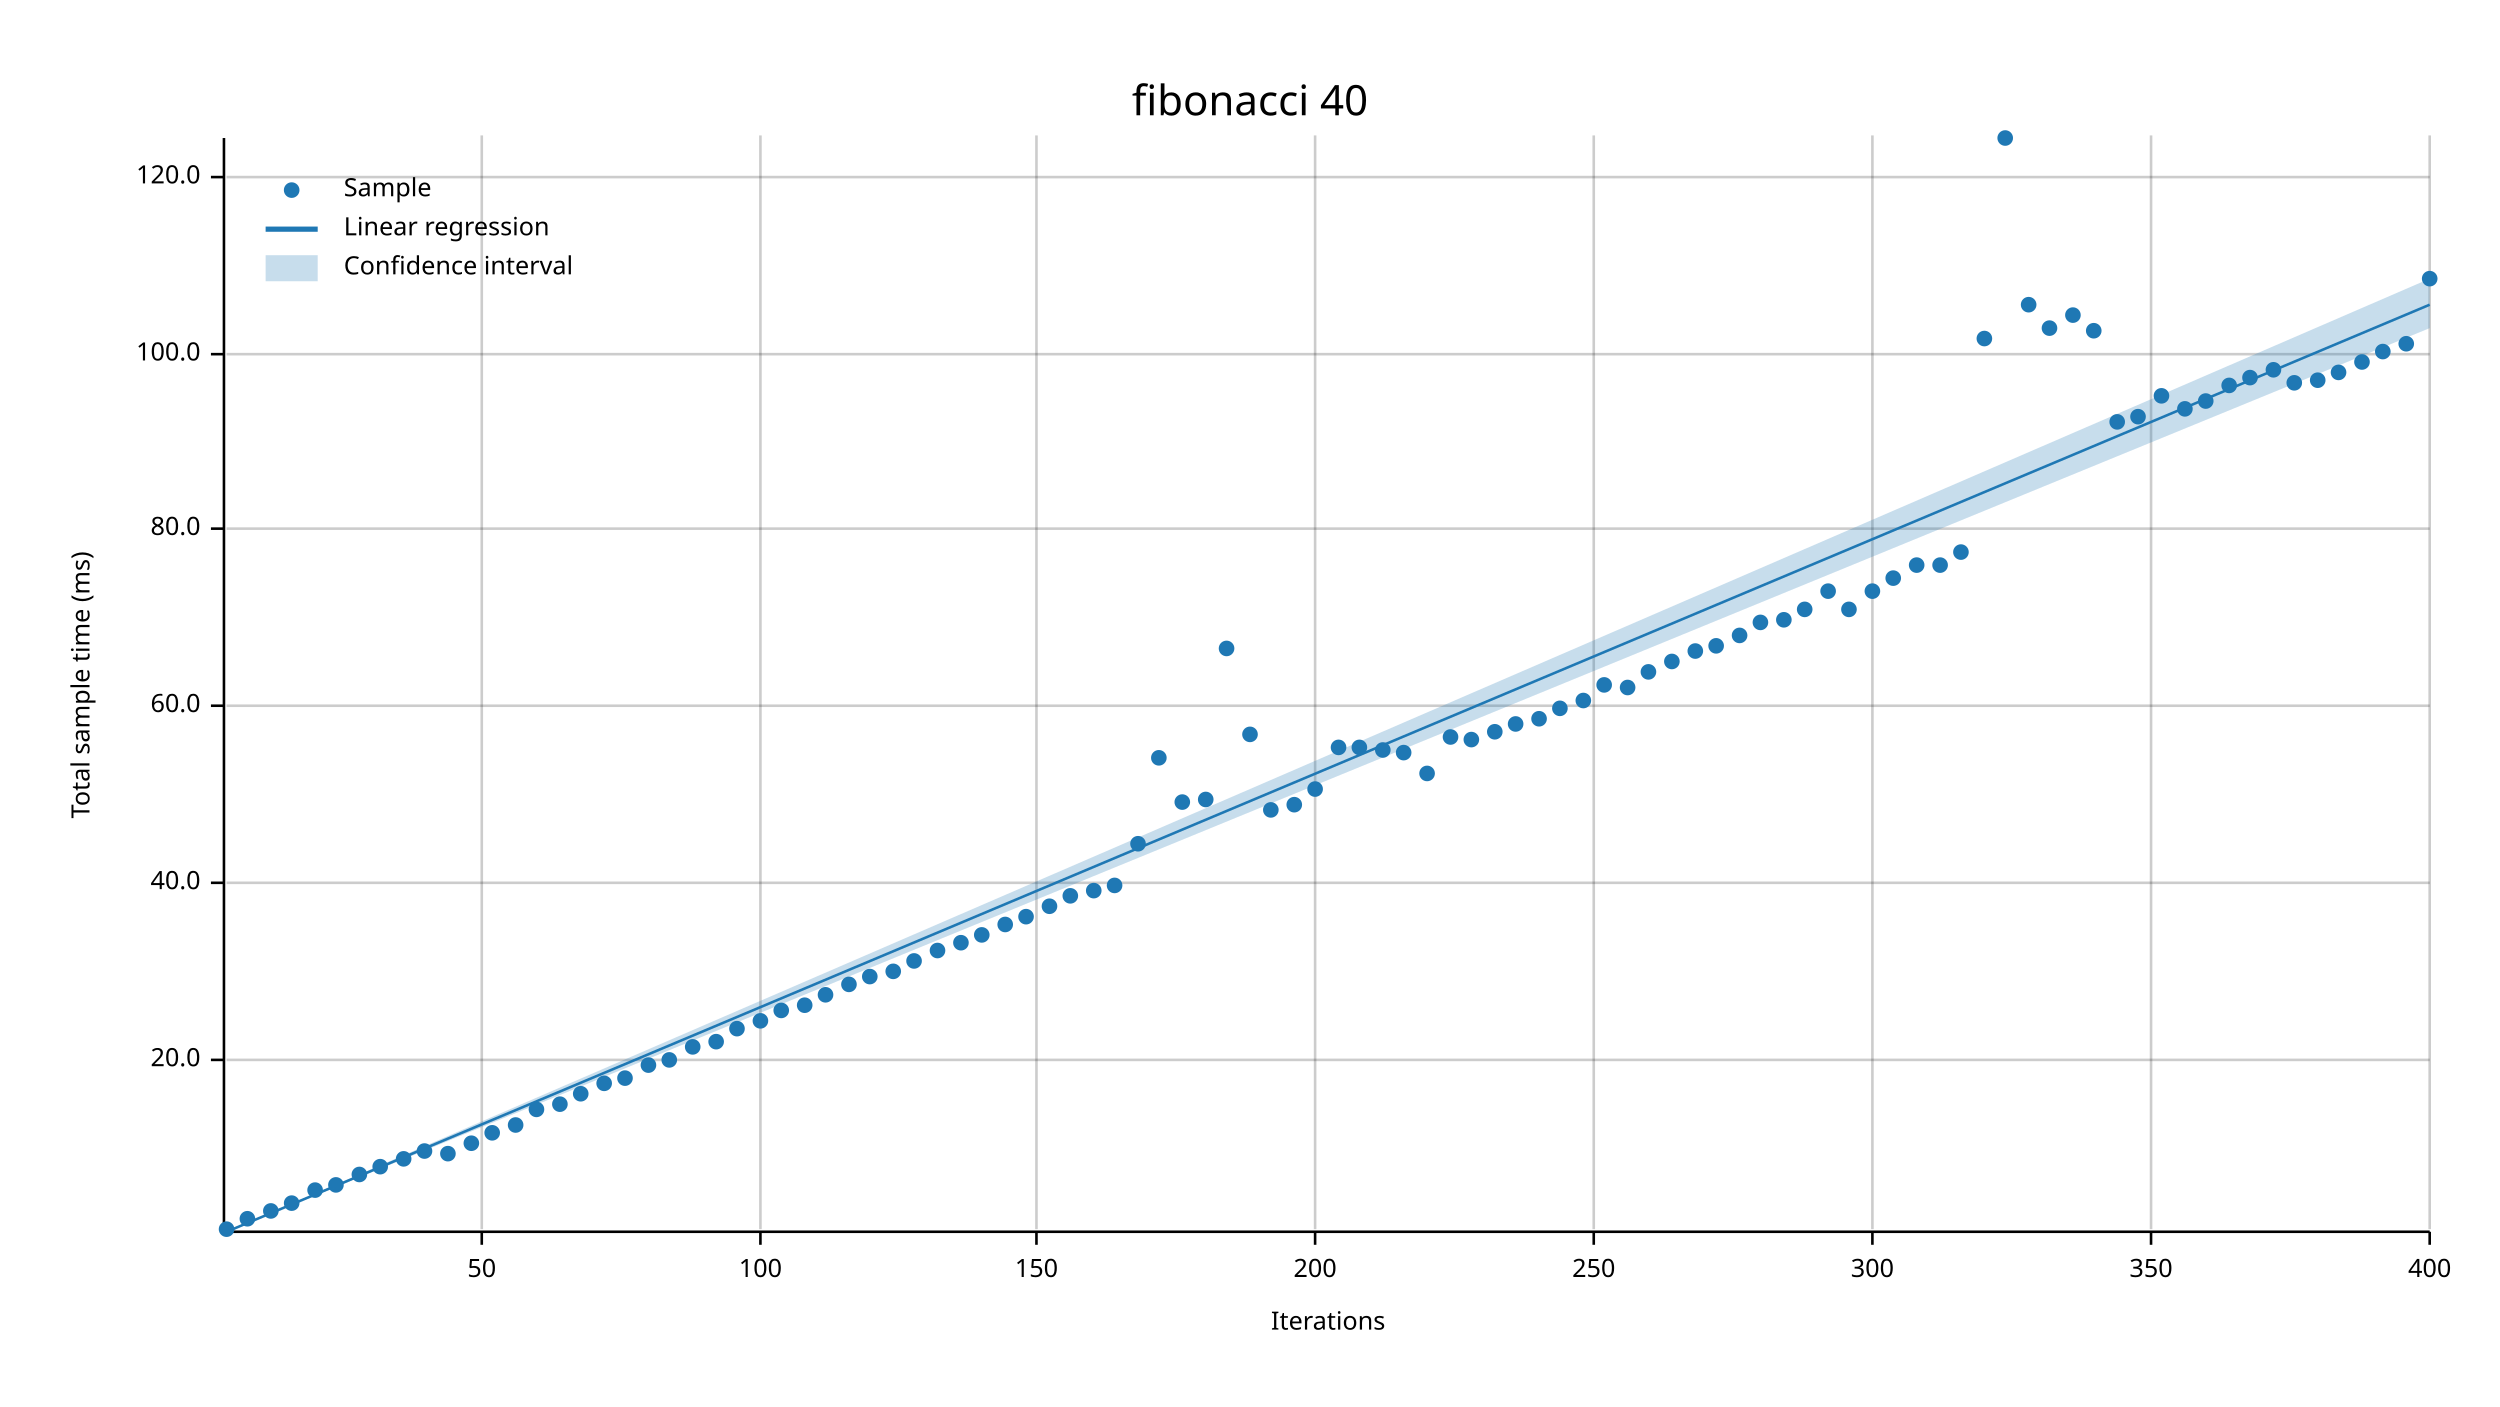
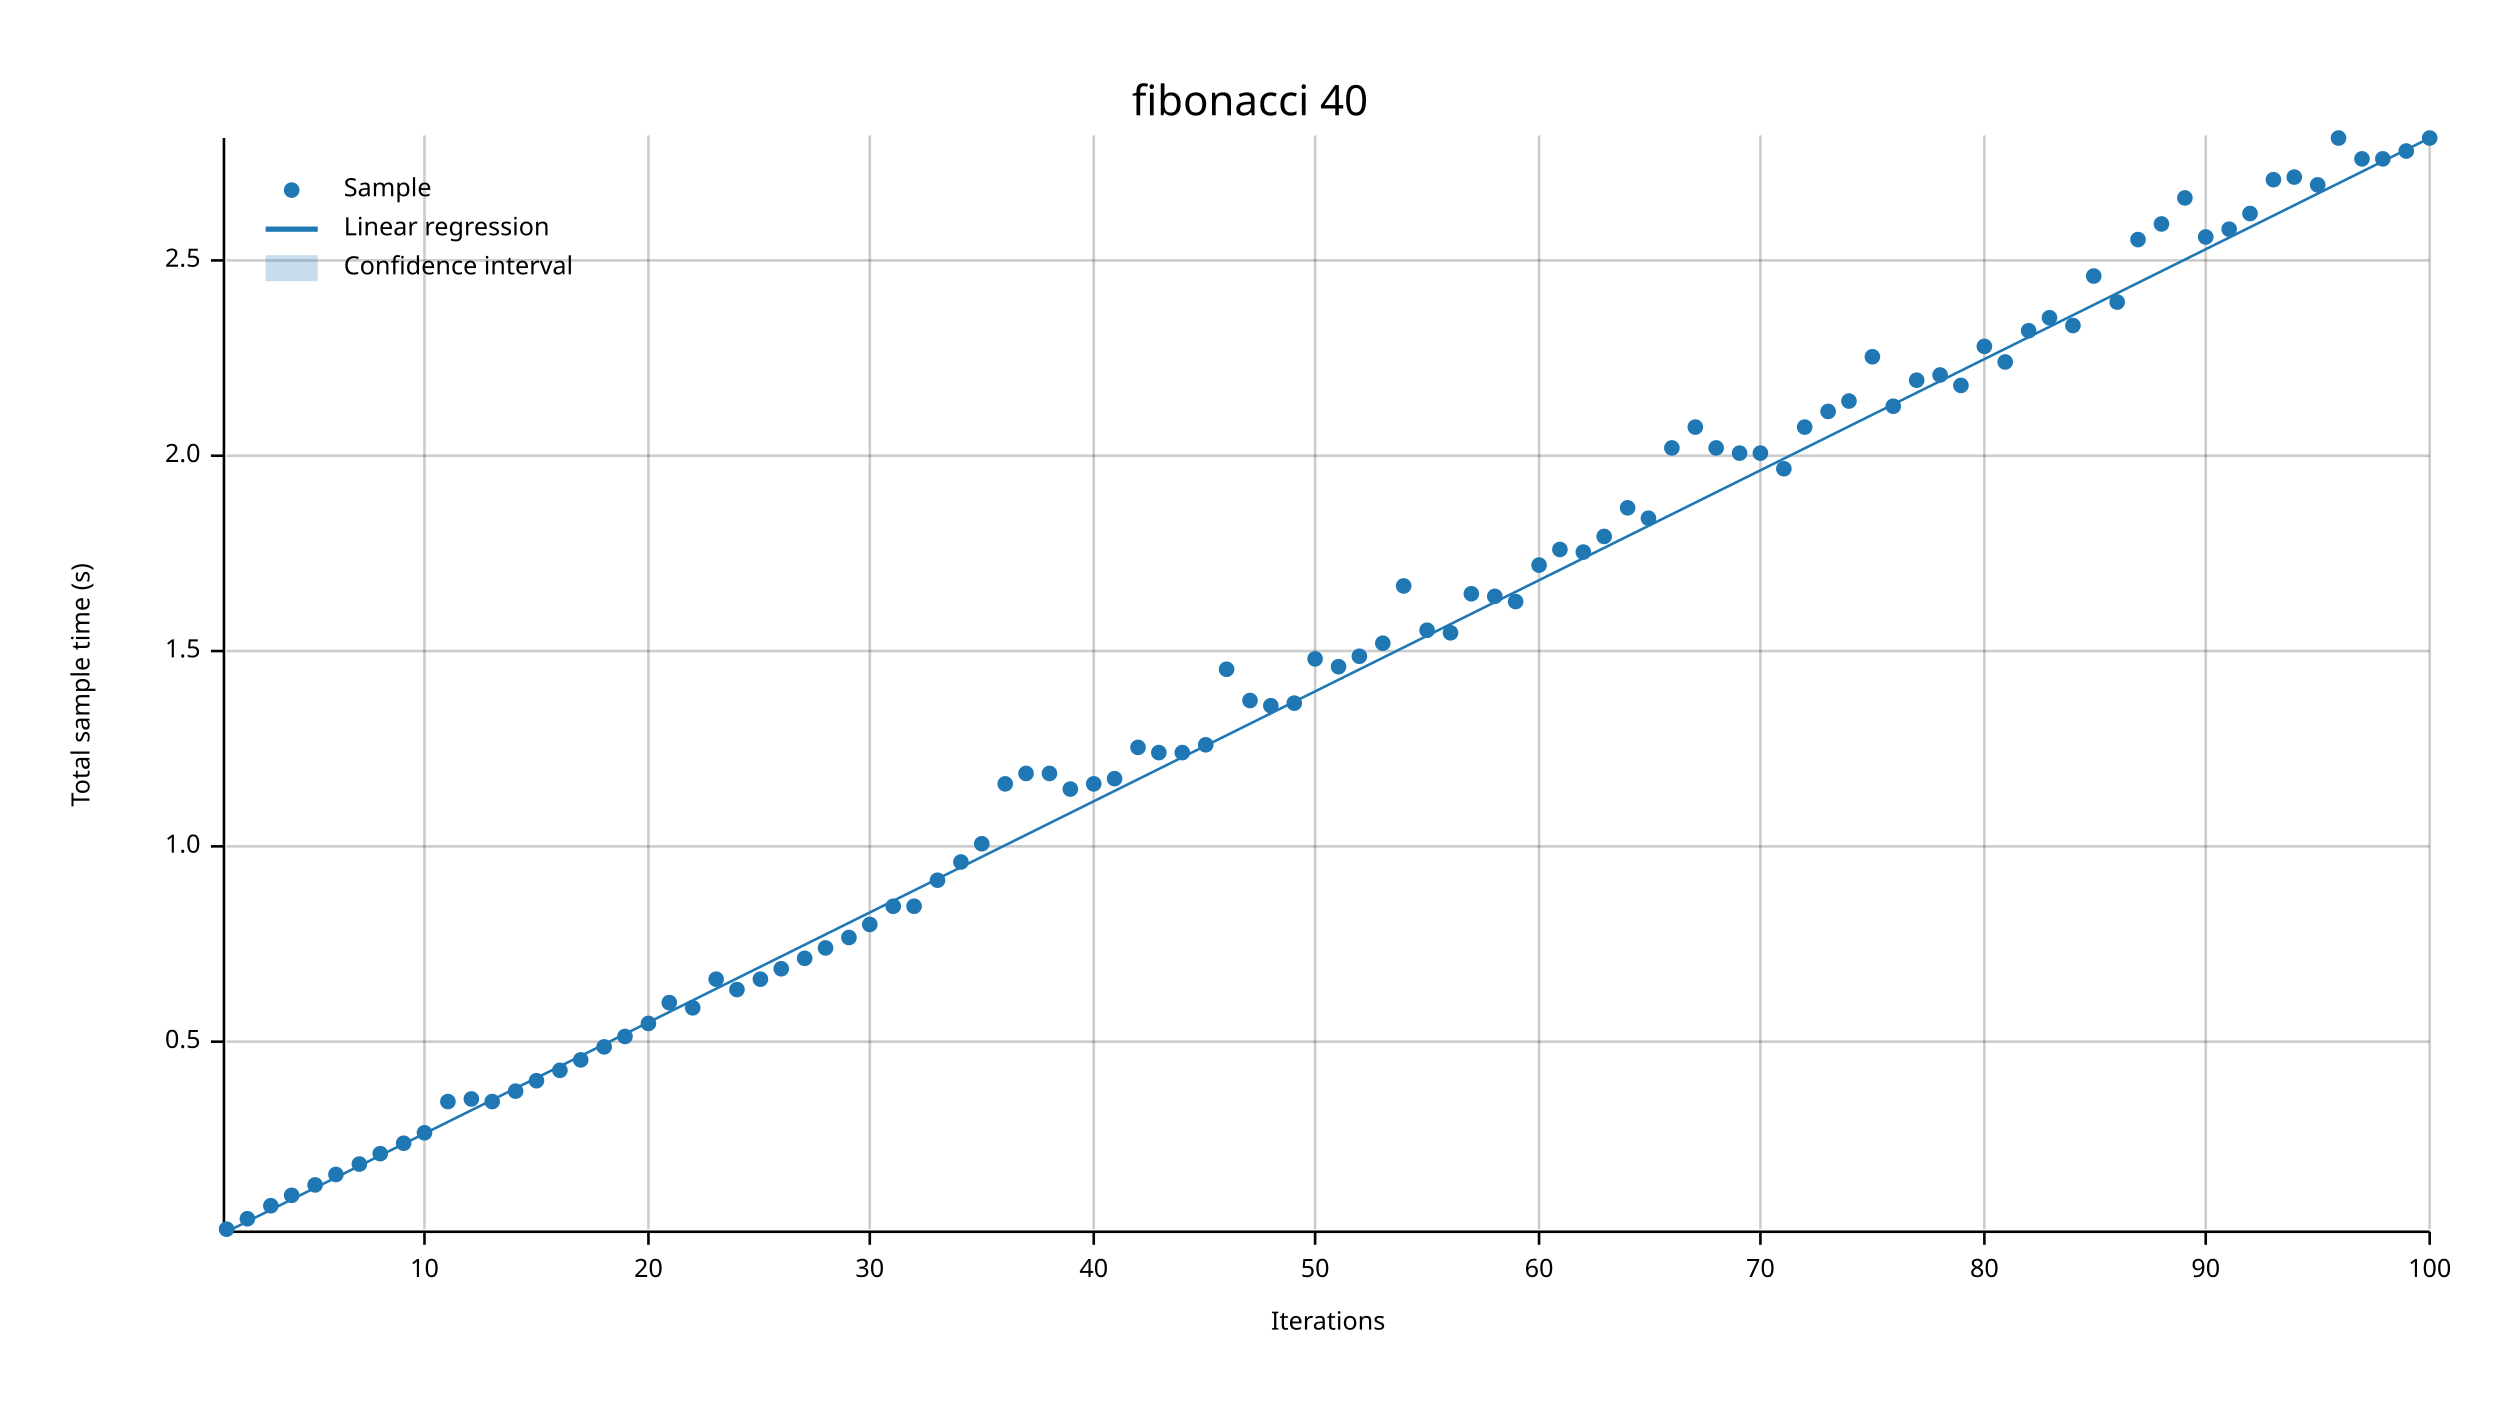
<svg xmlns="http://www.w3.org/2000/svg" width="960" height="540">
  <text x="480" y="32" dy="0.76em" text-anchor="middle" font-family="sans-serif" font-size="16.129" opacity="1" fill="#000000">
fibonacci 40
</text>
  <text x="27" y="263" dy="0.76em" text-anchor="middle" font-family="sans-serif" font-size="9.677" opacity="1" fill="#000000" transform="rotate(270, 27, 263)">
- Total sample time (ms)
+ Total sample time (s)
</text>
  <text x="510" y="513" dy="-0.5ex" text-anchor="middle" font-family="sans-serif" font-size="9.677" opacity="1" fill="#000000">
Iterations
</text>
-   <line opacity="0.2" stroke="#000000" stroke-width="1" x1="185" y1="472" x2="185" y2="52" />
-   <line opacity="0.2" stroke="#000000" stroke-width="1" x1="292" y1="472" x2="292" y2="52" />
-   <line opacity="0.2" stroke="#000000" stroke-width="1" x1="398" y1="472" x2="398" y2="52" />
+   <line opacity="0.2" stroke="#000000" stroke-width="1" x1="163" y1="472" x2="163" y2="52" />
+   <line opacity="0.2" stroke="#000000" stroke-width="1" x1="249" y1="472" x2="249" y2="52" />
+   <line opacity="0.2" stroke="#000000" stroke-width="1" x1="334" y1="472" x2="334" y2="52" />
+   <line opacity="0.2" stroke="#000000" stroke-width="1" x1="420" y1="472" x2="420" y2="52" />
  <line opacity="0.2" stroke="#000000" stroke-width="1" x1="505" y1="472" x2="505" y2="52" />
-   <line opacity="0.2" stroke="#000000" stroke-width="1" x1="612" y1="472" x2="612" y2="52" />
-   <line opacity="0.2" stroke="#000000" stroke-width="1" x1="719" y1="472" x2="719" y2="52" />
-   <line opacity="0.2" stroke="#000000" stroke-width="1" x1="826" y1="472" x2="826" y2="52" />
+   <line opacity="0.2" stroke="#000000" stroke-width="1" x1="591" y1="472" x2="591" y2="52" />
+   <line opacity="0.2" stroke="#000000" stroke-width="1" x1="676" y1="472" x2="676" y2="52" />
+   <line opacity="0.2" stroke="#000000" stroke-width="1" x1="762" y1="472" x2="762" y2="52" />
+   <line opacity="0.2" stroke="#000000" stroke-width="1" x1="847" y1="472" x2="847" y2="52" />
  <line opacity="0.2" stroke="#000000" stroke-width="1" x1="933" y1="472" x2="933" y2="52" />
-   <line opacity="0.2" stroke="#000000" stroke-width="1" x1="87" y1="407" x2="933" y2="407" />
-   <line opacity="0.2" stroke="#000000" stroke-width="1" x1="87" y1="339" x2="933" y2="339" />
-   <line opacity="0.2" stroke="#000000" stroke-width="1" x1="87" y1="271" x2="933" y2="271" />
-   <line opacity="0.2" stroke="#000000" stroke-width="1" x1="87" y1="203" x2="933" y2="203" />
-   <line opacity="0.2" stroke="#000000" stroke-width="1" x1="87" y1="136" x2="933" y2="136" />
-   <line opacity="0.2" stroke="#000000" stroke-width="1" x1="87" y1="68" x2="933" y2="68" />
+   <line opacity="0.2" stroke="#000000" stroke-width="1" x1="87" y1="400" x2="933" y2="400" />
+   <line opacity="0.2" stroke="#000000" stroke-width="1" x1="87" y1="325" x2="933" y2="325" />
+   <line opacity="0.2" stroke="#000000" stroke-width="1" x1="87" y1="250" x2="933" y2="250" />
+   <line opacity="0.2" stroke="#000000" stroke-width="1" x1="87" y1="175" x2="933" y2="175" />
+   <line opacity="0.2" stroke="#000000" stroke-width="1" x1="87" y1="100" x2="933" y2="100" />
  <polyline fill="none" opacity="1" stroke="#000000" stroke-width="1" points="86,53 86,473 " />
-   <text x="77" y="407" dy="0.5ex" text-anchor="end" font-family="sans-serif" font-size="9.677" opacity="1" fill="#000000">
- 20.0
- </text>
-   <polyline fill="none" opacity="1" stroke="#000000" stroke-width="1" points="81,407 86,407 " />
-   <text x="77" y="339" dy="0.5ex" text-anchor="end" font-family="sans-serif" font-size="9.677" opacity="1" fill="#000000">
- 40.0
- </text>
-   <polyline fill="none" opacity="1" stroke="#000000" stroke-width="1" points="81,339 86,339 " />
-   <text x="77" y="271" dy="0.5ex" text-anchor="end" font-family="sans-serif" font-size="9.677" opacity="1" fill="#000000">
- 60.0
- </text>
-   <polyline fill="none" opacity="1" stroke="#000000" stroke-width="1" points="81,271 86,271 " />
-   <text x="77" y="203" dy="0.5ex" text-anchor="end" font-family="sans-serif" font-size="9.677" opacity="1" fill="#000000">
- 80.0
- </text>
-   <polyline fill="none" opacity="1" stroke="#000000" stroke-width="1" points="81,203 86,203 " />
-   <text x="77" y="136" dy="0.5ex" text-anchor="end" font-family="sans-serif" font-size="9.677" opacity="1" fill="#000000">
- 100.0
- </text>
-   <polyline fill="none" opacity="1" stroke="#000000" stroke-width="1" points="81,136 86,136 " />
-   <text x="77" y="68" dy="0.5ex" text-anchor="end" font-family="sans-serif" font-size="9.677" opacity="1" fill="#000000">
- 120.0
- </text>
-   <polyline fill="none" opacity="1" stroke="#000000" stroke-width="1" points="81,68 86,68 " />
+   <text x="77" y="400" dy="0.5ex" text-anchor="end" font-family="sans-serif" font-size="9.677" opacity="1" fill="#000000">
+ 0.5
+ </text>
+   <polyline fill="none" opacity="1" stroke="#000000" stroke-width="1" points="81,400 86,400 " />
+   <text x="77" y="325" dy="0.5ex" text-anchor="end" font-family="sans-serif" font-size="9.677" opacity="1" fill="#000000">
+ 1.0
+ </text>
+   <polyline fill="none" opacity="1" stroke="#000000" stroke-width="1" points="81,325 86,325 " />
+   <text x="77" y="250" dy="0.5ex" text-anchor="end" font-family="sans-serif" font-size="9.677" opacity="1" fill="#000000">
+ 1.5
+ </text>
+   <polyline fill="none" opacity="1" stroke="#000000" stroke-width="1" points="81,250 86,250 " />
+   <text x="77" y="175" dy="0.5ex" text-anchor="end" font-family="sans-serif" font-size="9.677" opacity="1" fill="#000000">
+ 2.0
+ </text>
+   <polyline fill="none" opacity="1" stroke="#000000" stroke-width="1" points="81,175 86,175 " />
+   <text x="77" y="100" dy="0.5ex" text-anchor="end" font-family="sans-serif" font-size="9.677" opacity="1" fill="#000000">
+ 2.5
+ </text>
+   <polyline fill="none" opacity="1" stroke="#000000" stroke-width="1" points="81,100 86,100 " />
  <polyline fill="none" opacity="1" stroke="#000000" stroke-width="1" points="87,473 933,473 " />
-   <text x="185" y="483" dy="0.76em" text-anchor="middle" font-family="sans-serif" font-size="9.677" opacity="1" fill="#000000">
+   <text x="163" y="483" dy="0.76em" text-anchor="middle" font-family="sans-serif" font-size="9.677" opacity="1" fill="#000000">
+ 10
+ </text>
+   <polyline fill="none" opacity="1" stroke="#000000" stroke-width="1" points="163,473 163,478 " />
+   <text x="249" y="483" dy="0.76em" text-anchor="middle" font-family="sans-serif" font-size="9.677" opacity="1" fill="#000000">
+ 20
+ </text>
+   <polyline fill="none" opacity="1" stroke="#000000" stroke-width="1" points="249,473 249,478 " />
+   <text x="334" y="483" dy="0.76em" text-anchor="middle" font-family="sans-serif" font-size="9.677" opacity="1" fill="#000000">
+ 30
+ </text>
+   <polyline fill="none" opacity="1" stroke="#000000" stroke-width="1" points="334,473 334,478 " />
+   <text x="420" y="483" dy="0.76em" text-anchor="middle" font-family="sans-serif" font-size="9.677" opacity="1" fill="#000000">
+ 40
+ </text>
+   <polyline fill="none" opacity="1" stroke="#000000" stroke-width="1" points="420,473 420,478 " />
+   <text x="505" y="483" dy="0.76em" text-anchor="middle" font-family="sans-serif" font-size="9.677" opacity="1" fill="#000000">
50
</text>
-   <polyline fill="none" opacity="1" stroke="#000000" stroke-width="1" points="185,473 185,478 " />
-   <text x="292" y="483" dy="0.76em" text-anchor="middle" font-family="sans-serif" font-size="9.677" opacity="1" fill="#000000">
+   <polyline fill="none" opacity="1" stroke="#000000" stroke-width="1" points="505,473 505,478 " />
+   <text x="591" y="483" dy="0.76em" text-anchor="middle" font-family="sans-serif" font-size="9.677" opacity="1" fill="#000000">
+ 60
+ </text>
+   <polyline fill="none" opacity="1" stroke="#000000" stroke-width="1" points="591,473 591,478 " />
+   <text x="676" y="483" dy="0.76em" text-anchor="middle" font-family="sans-serif" font-size="9.677" opacity="1" fill="#000000">
+ 70
+ </text>
+   <polyline fill="none" opacity="1" stroke="#000000" stroke-width="1" points="676,473 676,478 " />
+   <text x="762" y="483" dy="0.76em" text-anchor="middle" font-family="sans-serif" font-size="9.677" opacity="1" fill="#000000">
+ 80
+ </text>
+   <polyline fill="none" opacity="1" stroke="#000000" stroke-width="1" points="762,473 762,478 " />
+   <text x="847" y="483" dy="0.76em" text-anchor="middle" font-family="sans-serif" font-size="9.677" opacity="1" fill="#000000">
+ 90
+ </text>
+   <polyline fill="none" opacity="1" stroke="#000000" stroke-width="1" points="847,473 847,478 " />
+   <text x="933" y="483" dy="0.76em" text-anchor="middle" font-family="sans-serif" font-size="9.677" opacity="1" fill="#000000">
100
- </text>
-   <polyline fill="none" opacity="1" stroke="#000000" stroke-width="1" points="292,473 292,478 " />
-   <text x="398" y="483" dy="0.76em" text-anchor="middle" font-family="sans-serif" font-size="9.677" opacity="1" fill="#000000">
- 150
- </text>
-   <polyline fill="none" opacity="1" stroke="#000000" stroke-width="1" points="398,473 398,478 " />
-   <text x="505" y="483" dy="0.76em" text-anchor="middle" font-family="sans-serif" font-size="9.677" opacity="1" fill="#000000">
- 200
- </text>
-   <polyline fill="none" opacity="1" stroke="#000000" stroke-width="1" points="505,473 505,478 " />
-   <text x="612" y="483" dy="0.76em" text-anchor="middle" font-family="sans-serif" font-size="9.677" opacity="1" fill="#000000">
- 250
- </text>
-   <polyline fill="none" opacity="1" stroke="#000000" stroke-width="1" points="612,473 612,478 " />
-   <text x="719" y="483" dy="0.76em" text-anchor="middle" font-family="sans-serif" font-size="9.677" opacity="1" fill="#000000">
- 300
- </text>
-   <polyline fill="none" opacity="1" stroke="#000000" stroke-width="1" points="719,473 719,478 " />
-   <text x="826" y="483" dy="0.76em" text-anchor="middle" font-family="sans-serif" font-size="9.677" opacity="1" fill="#000000">
- 350
- </text>
-   <polyline fill="none" opacity="1" stroke="#000000" stroke-width="1" points="826,473 826,478 " />
-   <text x="933" y="483" dy="0.76em" text-anchor="middle" font-family="sans-serif" font-size="9.677" opacity="1" fill="#000000">
- 400
</text>
  <polyline fill="none" opacity="1" stroke="#000000" stroke-width="1" points="933,473 933,478 " />
  <circle cx="87" cy="472" r="3" opacity="1" fill="#1F78B4" stroke="none" />
  <circle cx="95" cy="468" r="3" opacity="1" fill="#1F78B4" stroke="none" />
-   <circle cx="104" cy="465" r="3" opacity="1" fill="#1F78B4" stroke="none" />
-   <circle cx="112" cy="462" r="3" opacity="1" fill="#1F78B4" stroke="none" />
-   <circle cx="121" cy="457" r="3" opacity="1" fill="#1F78B4" stroke="none" />
-   <circle cx="129" cy="455" r="3" opacity="1" fill="#1F78B4" stroke="none" />
-   <circle cx="138" cy="451" r="3" opacity="1" fill="#1F78B4" stroke="none" />
-   <circle cx="146" cy="448" r="3" opacity="1" fill="#1F78B4" stroke="none" />
-   <circle cx="155" cy="445" r="3" opacity="1" fill="#1F78B4" stroke="none" />
-   <circle cx="163" cy="442" r="3" opacity="1" fill="#1F78B4" stroke="none" />
-   <circle cx="172" cy="443" r="3" opacity="1" fill="#1F78B4" stroke="none" />
-   <circle cx="181" cy="439" r="3" opacity="1" fill="#1F78B4" stroke="none" />
-   <circle cx="189" cy="435" r="3" opacity="1" fill="#1F78B4" stroke="none" />
-   <circle cx="198" cy="432" r="3" opacity="1" fill="#1F78B4" stroke="none" />
-   <circle cx="206" cy="426" r="3" opacity="1" fill="#1F78B4" stroke="none" />
-   <circle cx="215" cy="424" r="3" opacity="1" fill="#1F78B4" stroke="none" />
-   <circle cx="223" cy="420" r="3" opacity="1" fill="#1F78B4" stroke="none" />
-   <circle cx="232" cy="416" r="3" opacity="1" fill="#1F78B4" stroke="none" />
-   <circle cx="240" cy="414" r="3" opacity="1" fill="#1F78B4" stroke="none" />
-   <circle cx="249" cy="409" r="3" opacity="1" fill="#1F78B4" stroke="none" />
-   <circle cx="257" cy="407" r="3" opacity="1" fill="#1F78B4" stroke="none" />
-   <circle cx="266" cy="402" r="3" opacity="1" fill="#1F78B4" stroke="none" />
-   <circle cx="275" cy="400" r="3" opacity="1" fill="#1F78B4" stroke="none" />
-   <circle cx="283" cy="395" r="3" opacity="1" fill="#1F78B4" stroke="none" />
-   <circle cx="292" cy="392" r="3" opacity="1" fill="#1F78B4" stroke="none" />
-   <circle cx="300" cy="388" r="3" opacity="1" fill="#1F78B4" stroke="none" />
-   <circle cx="309" cy="386" r="3" opacity="1" fill="#1F78B4" stroke="none" />
-   <circle cx="317" cy="382" r="3" opacity="1" fill="#1F78B4" stroke="none" />
-   <circle cx="326" cy="378" r="3" opacity="1" fill="#1F78B4" stroke="none" />
-   <circle cx="334" cy="375" r="3" opacity="1" fill="#1F78B4" stroke="none" />
-   <circle cx="343" cy="373" r="3" opacity="1" fill="#1F78B4" stroke="none" />
-   <circle cx="351" cy="369" r="3" opacity="1" fill="#1F78B4" stroke="none" />
-   <circle cx="360" cy="365" r="3" opacity="1" fill="#1F78B4" stroke="none" />
-   <circle cx="369" cy="362" r="3" opacity="1" fill="#1F78B4" stroke="none" />
-   <circle cx="377" cy="359" r="3" opacity="1" fill="#1F78B4" stroke="none" />
-   <circle cx="386" cy="355" r="3" opacity="1" fill="#1F78B4" stroke="none" />
-   <circle cx="394" cy="352" r="3" opacity="1" fill="#1F78B4" stroke="none" />
-   <circle cx="403" cy="348" r="3" opacity="1" fill="#1F78B4" stroke="none" />
-   <circle cx="411" cy="344" r="3" opacity="1" fill="#1F78B4" stroke="none" />
-   <circle cx="420" cy="342" r="3" opacity="1" fill="#1F78B4" stroke="none" />
-   <circle cx="428" cy="340" r="3" opacity="1" fill="#1F78B4" stroke="none" />
-   <circle cx="437" cy="324" r="3" opacity="1" fill="#1F78B4" stroke="none" />
-   <circle cx="445" cy="291" r="3" opacity="1" fill="#1F78B4" stroke="none" />
-   <circle cx="454" cy="308" r="3" opacity="1" fill="#1F78B4" stroke="none" />
-   <circle cx="463" cy="307" r="3" opacity="1" fill="#1F78B4" stroke="none" />
-   <circle cx="471" cy="249" r="3" opacity="1" fill="#1F78B4" stroke="none" />
-   <circle cx="480" cy="282" r="3" opacity="1" fill="#1F78B4" stroke="none" />
-   <circle cx="488" cy="311" r="3" opacity="1" fill="#1F78B4" stroke="none" />
-   <circle cx="497" cy="309" r="3" opacity="1" fill="#1F78B4" stroke="none" />
-   <circle cx="505" cy="303" r="3" opacity="1" fill="#1F78B4" stroke="none" />
-   <circle cx="514" cy="287" r="3" opacity="1" fill="#1F78B4" stroke="none" />
-   <circle cx="522" cy="287" r="3" opacity="1" fill="#1F78B4" stroke="none" />
-   <circle cx="531" cy="288" r="3" opacity="1" fill="#1F78B4" stroke="none" />
-   <circle cx="539" cy="289" r="3" opacity="1" fill="#1F78B4" stroke="none" />
-   <circle cx="548" cy="297" r="3" opacity="1" fill="#1F78B4" stroke="none" />
-   <circle cx="557" cy="283" r="3" opacity="1" fill="#1F78B4" stroke="none" />
-   <circle cx="565" cy="284" r="3" opacity="1" fill="#1F78B4" stroke="none" />
-   <circle cx="574" cy="281" r="3" opacity="1" fill="#1F78B4" stroke="none" />
-   <circle cx="582" cy="278" r="3" opacity="1" fill="#1F78B4" stroke="none" />
-   <circle cx="591" cy="276" r="3" opacity="1" fill="#1F78B4" stroke="none" />
-   <circle cx="599" cy="272" r="3" opacity="1" fill="#1F78B4" stroke="none" />
-   <circle cx="608" cy="269" r="3" opacity="1" fill="#1F78B4" stroke="none" />
-   <circle cx="616" cy="263" r="3" opacity="1" fill="#1F78B4" stroke="none" />
-   <circle cx="625" cy="264" r="3" opacity="1" fill="#1F78B4" stroke="none" />
-   <circle cx="633" cy="258" r="3" opacity="1" fill="#1F78B4" stroke="none" />
-   <circle cx="642" cy="254" r="3" opacity="1" fill="#1F78B4" stroke="none" />
-   <circle cx="651" cy="250" r="3" opacity="1" fill="#1F78B4" stroke="none" />
-   <circle cx="659" cy="248" r="3" opacity="1" fill="#1F78B4" stroke="none" />
-   <circle cx="668" cy="244" r="3" opacity="1" fill="#1F78B4" stroke="none" />
-   <circle cx="676" cy="239" r="3" opacity="1" fill="#1F78B4" stroke="none" />
-   <circle cx="685" cy="238" r="3" opacity="1" fill="#1F78B4" stroke="none" />
-   <circle cx="693" cy="234" r="3" opacity="1" fill="#1F78B4" stroke="none" />
-   <circle cx="702" cy="227" r="3" opacity="1" fill="#1F78B4" stroke="none" />
-   <circle cx="710" cy="234" r="3" opacity="1" fill="#1F78B4" stroke="none" />
-   <circle cx="719" cy="227" r="3" opacity="1" fill="#1F78B4" stroke="none" />
-   <circle cx="727" cy="222" r="3" opacity="1" fill="#1F78B4" stroke="none" />
-   <circle cx="736" cy="217" r="3" opacity="1" fill="#1F78B4" stroke="none" />
-   <circle cx="745" cy="217" r="3" opacity="1" fill="#1F78B4" stroke="none" />
-   <circle cx="753" cy="212" r="3" opacity="1" fill="#1F78B4" stroke="none" />
-   <circle cx="762" cy="130" r="3" opacity="1" fill="#1F78B4" stroke="none" />
-   <circle cx="770" cy="53" r="3" opacity="1" fill="#1F78B4" stroke="none" />
-   <circle cx="779" cy="117" r="3" opacity="1" fill="#1F78B4" stroke="none" />
-   <circle cx="787" cy="126" r="3" opacity="1" fill="#1F78B4" stroke="none" />
-   <circle cx="796" cy="121" r="3" opacity="1" fill="#1F78B4" stroke="none" />
-   <circle cx="804" cy="127" r="3" opacity="1" fill="#1F78B4" stroke="none" />
-   <circle cx="813" cy="162" r="3" opacity="1" fill="#1F78B4" stroke="none" />
-   <circle cx="821" cy="160" r="3" opacity="1" fill="#1F78B4" stroke="none" />
-   <circle cx="830" cy="152" r="3" opacity="1" fill="#1F78B4" stroke="none" />
-   <circle cx="839" cy="157" r="3" opacity="1" fill="#1F78B4" stroke="none" />
-   <circle cx="847" cy="154" r="3" opacity="1" fill="#1F78B4" stroke="none" />
-   <circle cx="856" cy="148" r="3" opacity="1" fill="#1F78B4" stroke="none" />
-   <circle cx="864" cy="145" r="3" opacity="1" fill="#1F78B4" stroke="none" />
-   <circle cx="873" cy="142" r="3" opacity="1" fill="#1F78B4" stroke="none" />
-   <circle cx="881" cy="147" r="3" opacity="1" fill="#1F78B4" stroke="none" />
-   <circle cx="890" cy="146" r="3" opacity="1" fill="#1F78B4" stroke="none" />
-   <circle cx="898" cy="143" r="3" opacity="1" fill="#1F78B4" stroke="none" />
-   <circle cx="907" cy="139" r="3" opacity="1" fill="#1F78B4" stroke="none" />
-   <circle cx="915" cy="135" r="3" opacity="1" fill="#1F78B4" stroke="none" />
-   <circle cx="924" cy="132" r="3" opacity="1" fill="#1F78B4" stroke="none" />
-   <circle cx="933" cy="107" r="3" opacity="1" fill="#1F78B4" stroke="none" />
-   <polyline fill="none" opacity="1" stroke="#1F78B4" stroke-width="1" points="87,473 933,117 " />
-   <polygon opacity="0.25" fill="#1F78B4" points="87,473 933,126 933,107 " />
+   <circle cx="104" cy="463" r="3" opacity="1" fill="#1F78B4" stroke="none" />
+   <circle cx="112" cy="459" r="3" opacity="1" fill="#1F78B4" stroke="none" />
+   <circle cx="121" cy="455" r="3" opacity="1" fill="#1F78B4" stroke="none" />
+   <circle cx="129" cy="451" r="3" opacity="1" fill="#1F78B4" stroke="none" />
+   <circle cx="138" cy="447" r="3" opacity="1" fill="#1F78B4" stroke="none" />
+   <circle cx="146" cy="443" r="3" opacity="1" fill="#1F78B4" stroke="none" />
+   <circle cx="155" cy="439" r="3" opacity="1" fill="#1F78B4" stroke="none" />
+   <circle cx="163" cy="435" r="3" opacity="1" fill="#1F78B4" stroke="none" />
+   <circle cx="172" cy="423" r="3" opacity="1" fill="#1F78B4" stroke="none" />
+   <circle cx="181" cy="422" r="3" opacity="1" fill="#1F78B4" stroke="none" />
+   <circle cx="189" cy="423" r="3" opacity="1" fill="#1F78B4" stroke="none" />
+   <circle cx="198" cy="419" r="3" opacity="1" fill="#1F78B4" stroke="none" />
+   <circle cx="206" cy="415" r="3" opacity="1" fill="#1F78B4" stroke="none" />
+   <circle cx="215" cy="411" r="3" opacity="1" fill="#1F78B4" stroke="none" />
+   <circle cx="223" cy="407" r="3" opacity="1" fill="#1F78B4" stroke="none" />
+   <circle cx="232" cy="402" r="3" opacity="1" fill="#1F78B4" stroke="none" />
+   <circle cx="240" cy="398" r="3" opacity="1" fill="#1F78B4" stroke="none" />
+   <circle cx="249" cy="393" r="3" opacity="1" fill="#1F78B4" stroke="none" />
+   <circle cx="257" cy="385" r="3" opacity="1" fill="#1F78B4" stroke="none" />
+   <circle cx="266" cy="387" r="3" opacity="1" fill="#1F78B4" stroke="none" />
+   <circle cx="275" cy="376" r="3" opacity="1" fill="#1F78B4" stroke="none" />
+   <circle cx="283" cy="380" r="3" opacity="1" fill="#1F78B4" stroke="none" />
+   <circle cx="292" cy="376" r="3" opacity="1" fill="#1F78B4" stroke="none" />
+   <circle cx="300" cy="372" r="3" opacity="1" fill="#1F78B4" stroke="none" />
+   <circle cx="309" cy="368" r="3" opacity="1" fill="#1F78B4" stroke="none" />
+   <circle cx="317" cy="364" r="3" opacity="1" fill="#1F78B4" stroke="none" />
+   <circle cx="326" cy="360" r="3" opacity="1" fill="#1F78B4" stroke="none" />
+   <circle cx="334" cy="355" r="3" opacity="1" fill="#1F78B4" stroke="none" />
+   <circle cx="343" cy="348" r="3" opacity="1" fill="#1F78B4" stroke="none" />
+   <circle cx="351" cy="348" r="3" opacity="1" fill="#1F78B4" stroke="none" />
+   <circle cx="360" cy="338" r="3" opacity="1" fill="#1F78B4" stroke="none" />
+   <circle cx="369" cy="331" r="3" opacity="1" fill="#1F78B4" stroke="none" />
+   <circle cx="377" cy="324" r="3" opacity="1" fill="#1F78B4" stroke="none" />
+   <circle cx="386" cy="301" r="3" opacity="1" fill="#1F78B4" stroke="none" />
+   <circle cx="394" cy="297" r="3" opacity="1" fill="#1F78B4" stroke="none" />
+   <circle cx="403" cy="297" r="3" opacity="1" fill="#1F78B4" stroke="none" />
+   <circle cx="411" cy="303" r="3" opacity="1" fill="#1F78B4" stroke="none" />
+   <circle cx="420" cy="301" r="3" opacity="1" fill="#1F78B4" stroke="none" />
+   <circle cx="428" cy="299" r="3" opacity="1" fill="#1F78B4" stroke="none" />
+   <circle cx="437" cy="287" r="3" opacity="1" fill="#1F78B4" stroke="none" />
+   <circle cx="445" cy="289" r="3" opacity="1" fill="#1F78B4" stroke="none" />
+   <circle cx="454" cy="289" r="3" opacity="1" fill="#1F78B4" stroke="none" />
+   <circle cx="463" cy="286" r="3" opacity="1" fill="#1F78B4" stroke="none" />
+   <circle cx="471" cy="257" r="3" opacity="1" fill="#1F78B4" stroke="none" />
+   <circle cx="480" cy="269" r="3" opacity="1" fill="#1F78B4" stroke="none" />
+   <circle cx="488" cy="271" r="3" opacity="1" fill="#1F78B4" stroke="none" />
+   <circle cx="497" cy="270" r="3" opacity="1" fill="#1F78B4" stroke="none" />
+   <circle cx="505" cy="253" r="3" opacity="1" fill="#1F78B4" stroke="none" />
+   <circle cx="514" cy="256" r="3" opacity="1" fill="#1F78B4" stroke="none" />
+   <circle cx="522" cy="252" r="3" opacity="1" fill="#1F78B4" stroke="none" />
+   <circle cx="531" cy="247" r="3" opacity="1" fill="#1F78B4" stroke="none" />
+   <circle cx="539" cy="225" r="3" opacity="1" fill="#1F78B4" stroke="none" />
+   <circle cx="548" cy="242" r="3" opacity="1" fill="#1F78B4" stroke="none" />
+   <circle cx="557" cy="243" r="3" opacity="1" fill="#1F78B4" stroke="none" />
+   <circle cx="565" cy="228" r="3" opacity="1" fill="#1F78B4" stroke="none" />
+   <circle cx="574" cy="229" r="3" opacity="1" fill="#1F78B4" stroke="none" />
+   <circle cx="582" cy="231" r="3" opacity="1" fill="#1F78B4" stroke="none" />
+   <circle cx="591" cy="217" r="3" opacity="1" fill="#1F78B4" stroke="none" />
+   <circle cx="599" cy="211" r="3" opacity="1" fill="#1F78B4" stroke="none" />
+   <circle cx="608" cy="212" r="3" opacity="1" fill="#1F78B4" stroke="none" />
+   <circle cx="616" cy="206" r="3" opacity="1" fill="#1F78B4" stroke="none" />
+   <circle cx="625" cy="195" r="3" opacity="1" fill="#1F78B4" stroke="none" />
+   <circle cx="633" cy="199" r="3" opacity="1" fill="#1F78B4" stroke="none" />
+   <circle cx="642" cy="172" r="3" opacity="1" fill="#1F78B4" stroke="none" />
+   <circle cx="651" cy="164" r="3" opacity="1" fill="#1F78B4" stroke="none" />
+   <circle cx="659" cy="172" r="3" opacity="1" fill="#1F78B4" stroke="none" />
+   <circle cx="668" cy="174" r="3" opacity="1" fill="#1F78B4" stroke="none" />
+   <circle cx="676" cy="174" r="3" opacity="1" fill="#1F78B4" stroke="none" />
+   <circle cx="685" cy="180" r="3" opacity="1" fill="#1F78B4" stroke="none" />
+   <circle cx="693" cy="164" r="3" opacity="1" fill="#1F78B4" stroke="none" />
+   <circle cx="702" cy="158" r="3" opacity="1" fill="#1F78B4" stroke="none" />
+   <circle cx="710" cy="154" r="3" opacity="1" fill="#1F78B4" stroke="none" />
+   <circle cx="719" cy="137" r="3" opacity="1" fill="#1F78B4" stroke="none" />
+   <circle cx="727" cy="156" r="3" opacity="1" fill="#1F78B4" stroke="none" />
+   <circle cx="736" cy="146" r="3" opacity="1" fill="#1F78B4" stroke="none" />
+   <circle cx="745" cy="144" r="3" opacity="1" fill="#1F78B4" stroke="none" />
+   <circle cx="753" cy="148" r="3" opacity="1" fill="#1F78B4" stroke="none" />
+   <circle cx="762" cy="133" r="3" opacity="1" fill="#1F78B4" stroke="none" />
+   <circle cx="770" cy="139" r="3" opacity="1" fill="#1F78B4" stroke="none" />
+   <circle cx="779" cy="127" r="3" opacity="1" fill="#1F78B4" stroke="none" />
+   <circle cx="787" cy="122" r="3" opacity="1" fill="#1F78B4" stroke="none" />
+   <circle cx="796" cy="125" r="3" opacity="1" fill="#1F78B4" stroke="none" />
+   <circle cx="804" cy="106" r="3" opacity="1" fill="#1F78B4" stroke="none" />
+   <circle cx="813" cy="116" r="3" opacity="1" fill="#1F78B4" stroke="none" />
+   <circle cx="821" cy="92" r="3" opacity="1" fill="#1F78B4" stroke="none" />
+   <circle cx="830" cy="86" r="3" opacity="1" fill="#1F78B4" stroke="none" />
+   <circle cx="839" cy="76" r="3" opacity="1" fill="#1F78B4" stroke="none" />
+   <circle cx="847" cy="91" r="3" opacity="1" fill="#1F78B4" stroke="none" />
+   <circle cx="856" cy="88" r="3" opacity="1" fill="#1F78B4" stroke="none" />
+   <circle cx="864" cy="82" r="3" opacity="1" fill="#1F78B4" stroke="none" />
+   <circle cx="873" cy="69" r="3" opacity="1" fill="#1F78B4" stroke="none" />
+   <circle cx="881" cy="68" r="3" opacity="1" fill="#1F78B4" stroke="none" />
+   <circle cx="890" cy="71" r="3" opacity="1" fill="#1F78B4" stroke="none" />
+   <circle cx="898" cy="53" r="3" opacity="1" fill="#1F78B4" stroke="none" />
+   <circle cx="907" cy="61" r="3" opacity="1" fill="#1F78B4" stroke="none" />
+   <circle cx="915" cy="61" r="3" opacity="1" fill="#1F78B4" stroke="none" />
+   <circle cx="924" cy="58" r="3" opacity="1" fill="#1F78B4" stroke="none" />
+   <circle cx="933" cy="53" r="3" opacity="1" fill="#1F78B4" stroke="none" />
+   <polyline fill="none" opacity="1" stroke="#1F78B4" stroke-width="1" points="87,473 933,53 " />
+   <polygon opacity="0.25" fill="#1F78B4" points="87,473 933,53 933,53 " />
  <text x="132" y="68" dy="0.76em" text-anchor="start" font-family="sans-serif" font-size="9.677" opacity="1" fill="#000000">
Sample
</text>
  <text x="132" y="83" dy="0.76em" text-anchor="start" font-family="sans-serif" font-size="9.677" opacity="1" fill="#000000">
Linear regression
</text>
  <text x="132" y="98" dy="0.76em" text-anchor="start" font-family="sans-serif" font-size="9.677" opacity="1" fill="#000000">
Confidence interval
</text>
  <circle cx="112" cy="73" r="3" opacity="1" fill="#1F78B4" stroke="none" />
  <polyline fill="none" opacity="1" stroke="#1F78B4" stroke-width="2" points="102,88 122,88 " />
  <rect x="102" y="98" width="20" height="10" opacity="0.25" fill="#1F78B4" stroke="none" />
</svg>
